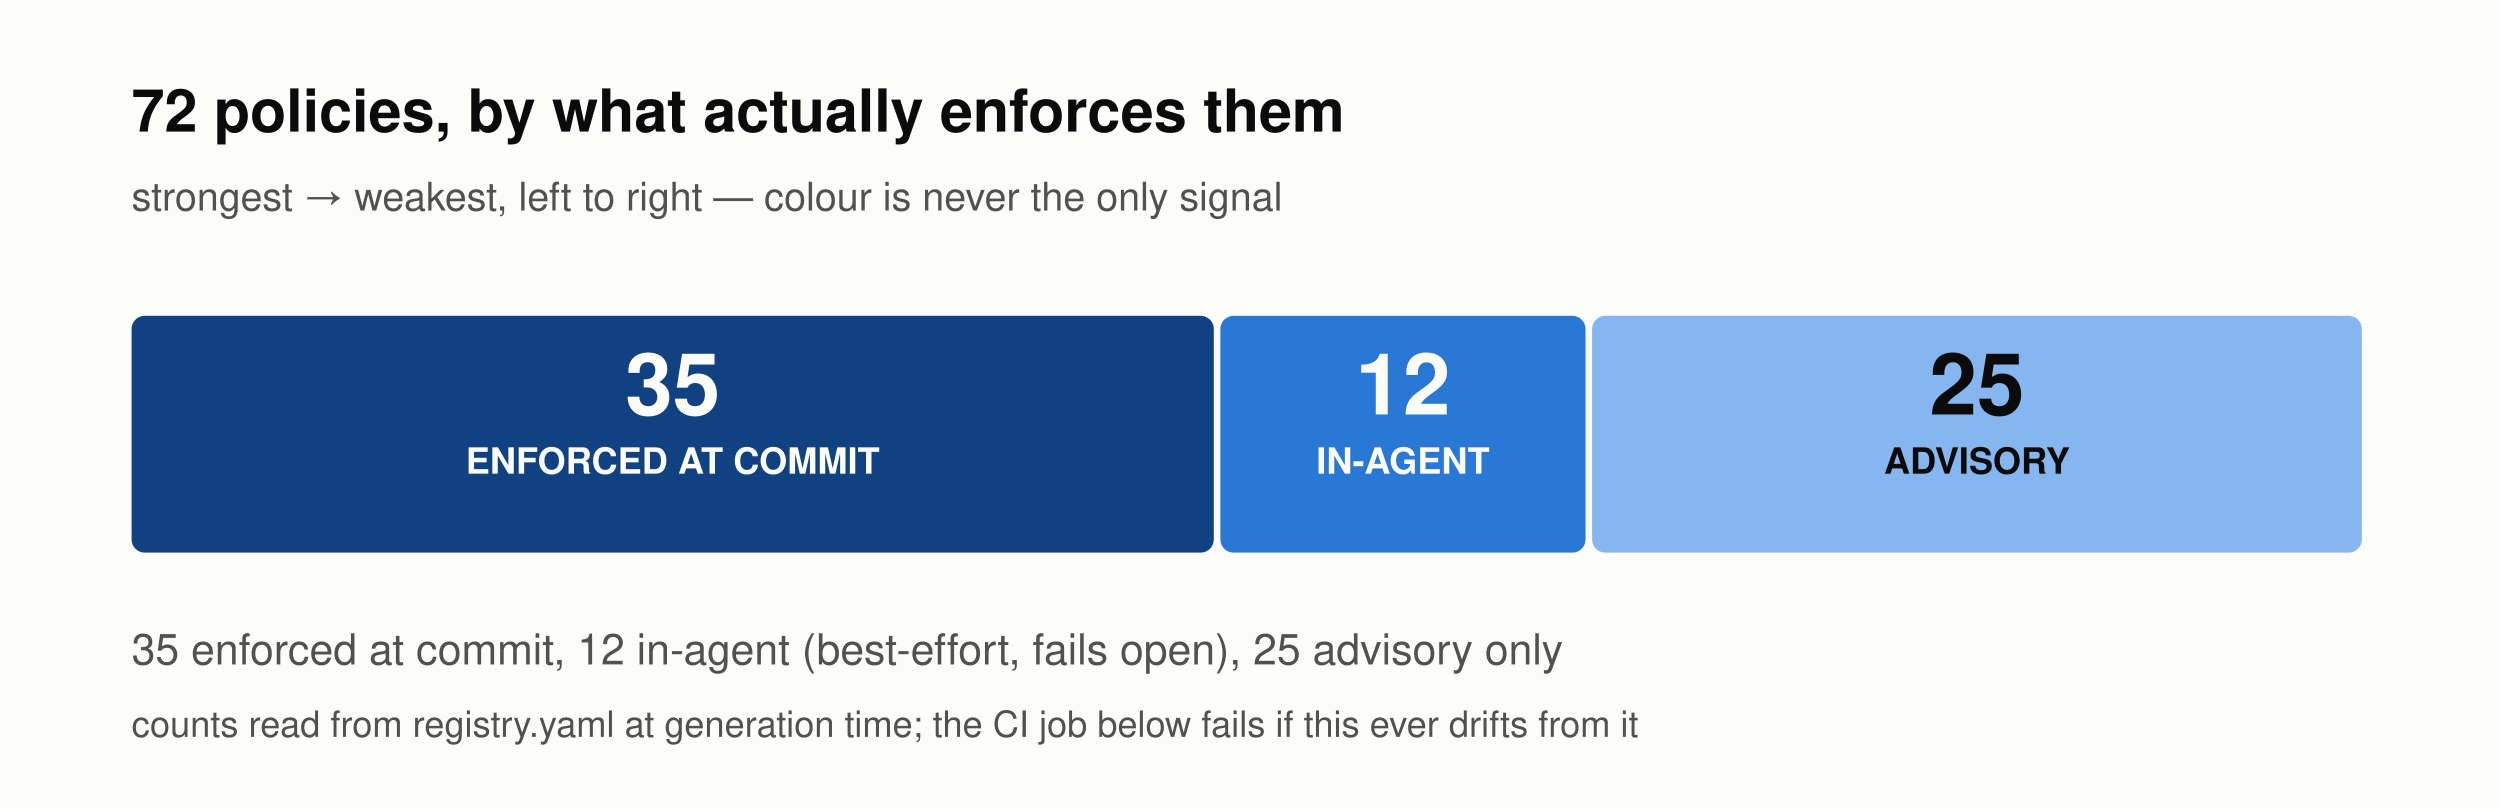
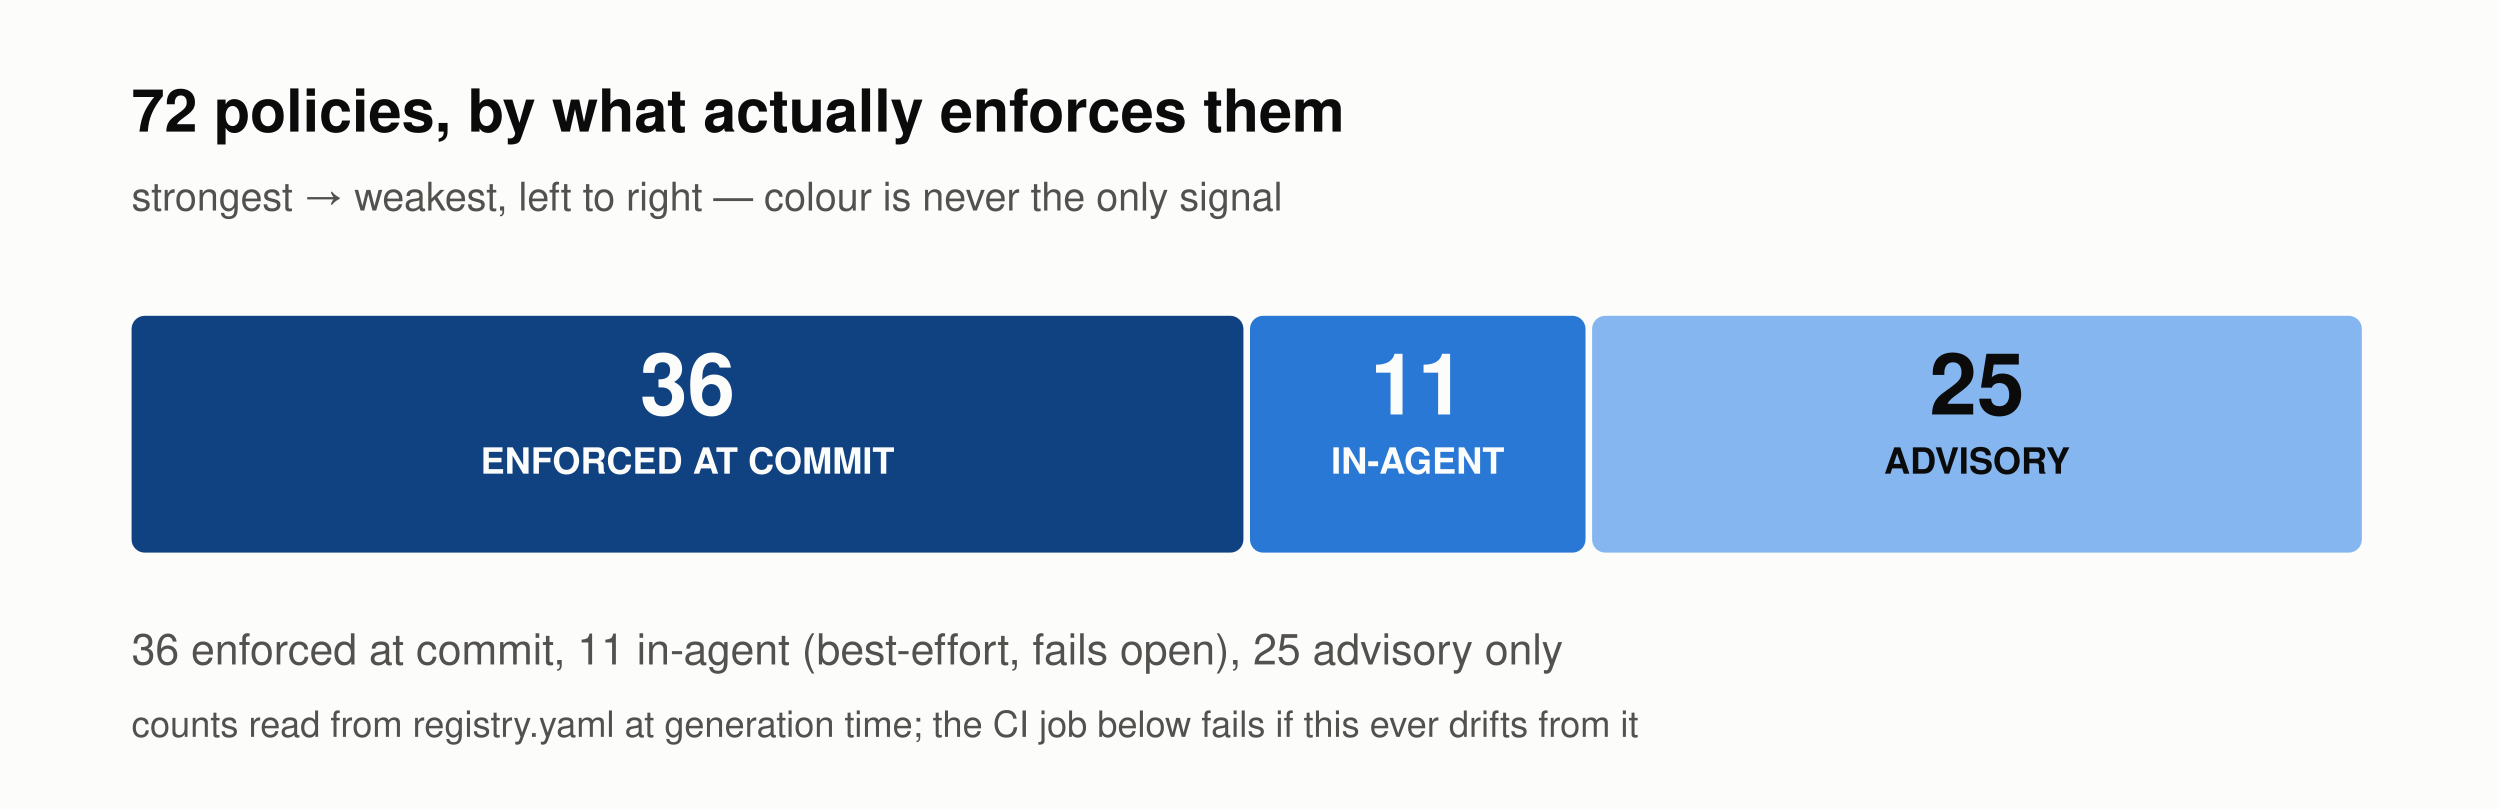
<svg xmlns="http://www.w3.org/2000/svg" width="760" height="246" viewBox="0 0 760 246" role="img" aria-labelledby="t d">
  <rect width="760" height="246" fill="#fcfcfb" />
  <text x="40" y="40" font-family="-apple-system, BlinkMacSystemFont, 'Segoe UI', Helvetica, Arial, sans-serif" font-size="18" font-weight="600" fill="#0b0b0b" text-anchor="start">72 policies, by what actually enforces them</text>
  <text x="40" y="64" font-family="-apple-system, BlinkMacSystemFont, 'Segoe UI', Helvetica, Arial, sans-serif" font-size="12" font-weight="400" fill="#52514e" text-anchor="start">strongest → weakest, left to right — colour is never the only signal</text>
-   <rect x="40" y="96" width="329" height="72" rx="4" fill="#104281" />
-   <text x="204.5" y="126" font-family="-apple-system, BlinkMacSystemFont, 'Segoe UI', Helvetica, Arial, sans-serif" font-size="26" font-weight="700" fill="#fcfcfb" text-anchor="middle">35</text>
-   <text x="204.5" y="144" font-family="-apple-system, BlinkMacSystemFont, 'Segoe UI', Helvetica, Arial, sans-serif" font-size="11" font-weight="600" fill="#fcfcfb" text-anchor="middle">ENFORCED AT COMMIT</text>
-   <rect x="371" y="96" width="111" height="72" rx="4" fill="#2a78d6" />
-   <text x="426.5" y="126" font-family="-apple-system, BlinkMacSystemFont, 'Segoe UI', Helvetica, Arial, sans-serif" font-size="26" font-weight="700" fill="#fcfcfb" text-anchor="middle">12</text>
-   <text x="426.5" y="144" font-family="-apple-system, BlinkMacSystemFont, 'Segoe UI', Helvetica, Arial, sans-serif" font-size="11" font-weight="600" fill="#fcfcfb" text-anchor="middle">IN-AGENT</text>
+   <rect x="40" y="96" width="338" height="72" rx="4" fill="#104281" />
+   <text x="209" y="126" font-family="-apple-system, BlinkMacSystemFont, 'Segoe UI', Helvetica, Arial, sans-serif" font-size="26" font-weight="700" fill="#fcfcfb" text-anchor="middle">36</text>
+   <text x="209" y="144" font-family="-apple-system, BlinkMacSystemFont, 'Segoe UI', Helvetica, Arial, sans-serif" font-size="11" font-weight="600" fill="#fcfcfb" text-anchor="middle">ENFORCED AT COMMIT</text>
+   <rect x="380" y="96" width="102" height="72" rx="4" fill="#2a78d6" />
+   <text x="431" y="126" font-family="-apple-system, BlinkMacSystemFont, 'Segoe UI', Helvetica, Arial, sans-serif" font-size="26" font-weight="700" fill="#fcfcfb" text-anchor="middle">11</text>
+   <text x="431" y="144" font-family="-apple-system, BlinkMacSystemFont, 'Segoe UI', Helvetica, Arial, sans-serif" font-size="11" font-weight="600" fill="#fcfcfb" text-anchor="middle">IN-AGENT</text>
  <rect x="484" y="96" width="234" height="72" rx="4" fill="#86b6ef" />
  <text x="601" y="126" font-family="-apple-system, BlinkMacSystemFont, 'Segoe UI', Helvetica, Arial, sans-serif" font-size="26" font-weight="700" fill="#0b0b0b" text-anchor="middle">25</text>
  <text x="601" y="144" font-family="-apple-system, BlinkMacSystemFont, 'Segoe UI', Helvetica, Arial, sans-serif" font-size="11" font-weight="600" fill="#0b0b0b" text-anchor="middle">ADVISORY</text>
-   <text x="40" y="202" font-family="-apple-system, BlinkMacSystemFont, 'Segoe UI', Helvetica, Arial, sans-serif" font-size="13" font-weight="400" fill="#52514e" text-anchor="start">35 enforced at commit, 12 in-agent (best-effort, fails open), 25 advisory only</text>
+   <text x="40" y="202" font-family="-apple-system, BlinkMacSystemFont, 'Segoe UI', Helvetica, Arial, sans-serif" font-size="13" font-weight="400" fill="#52514e" text-anchor="start">36 enforced at commit, 11 in-agent (best-effort, fails open), 25 advisory only</text>
  <text x="40" y="224" font-family="-apple-system, BlinkMacSystemFont, 'Segoe UI', Helvetica, Arial, sans-serif" font-size="11" font-weight="400" fill="#52514e" text-anchor="start">counts read from registry.yaml at generation time; the CI job below fails if this ever drifts from it</text>
</svg>
